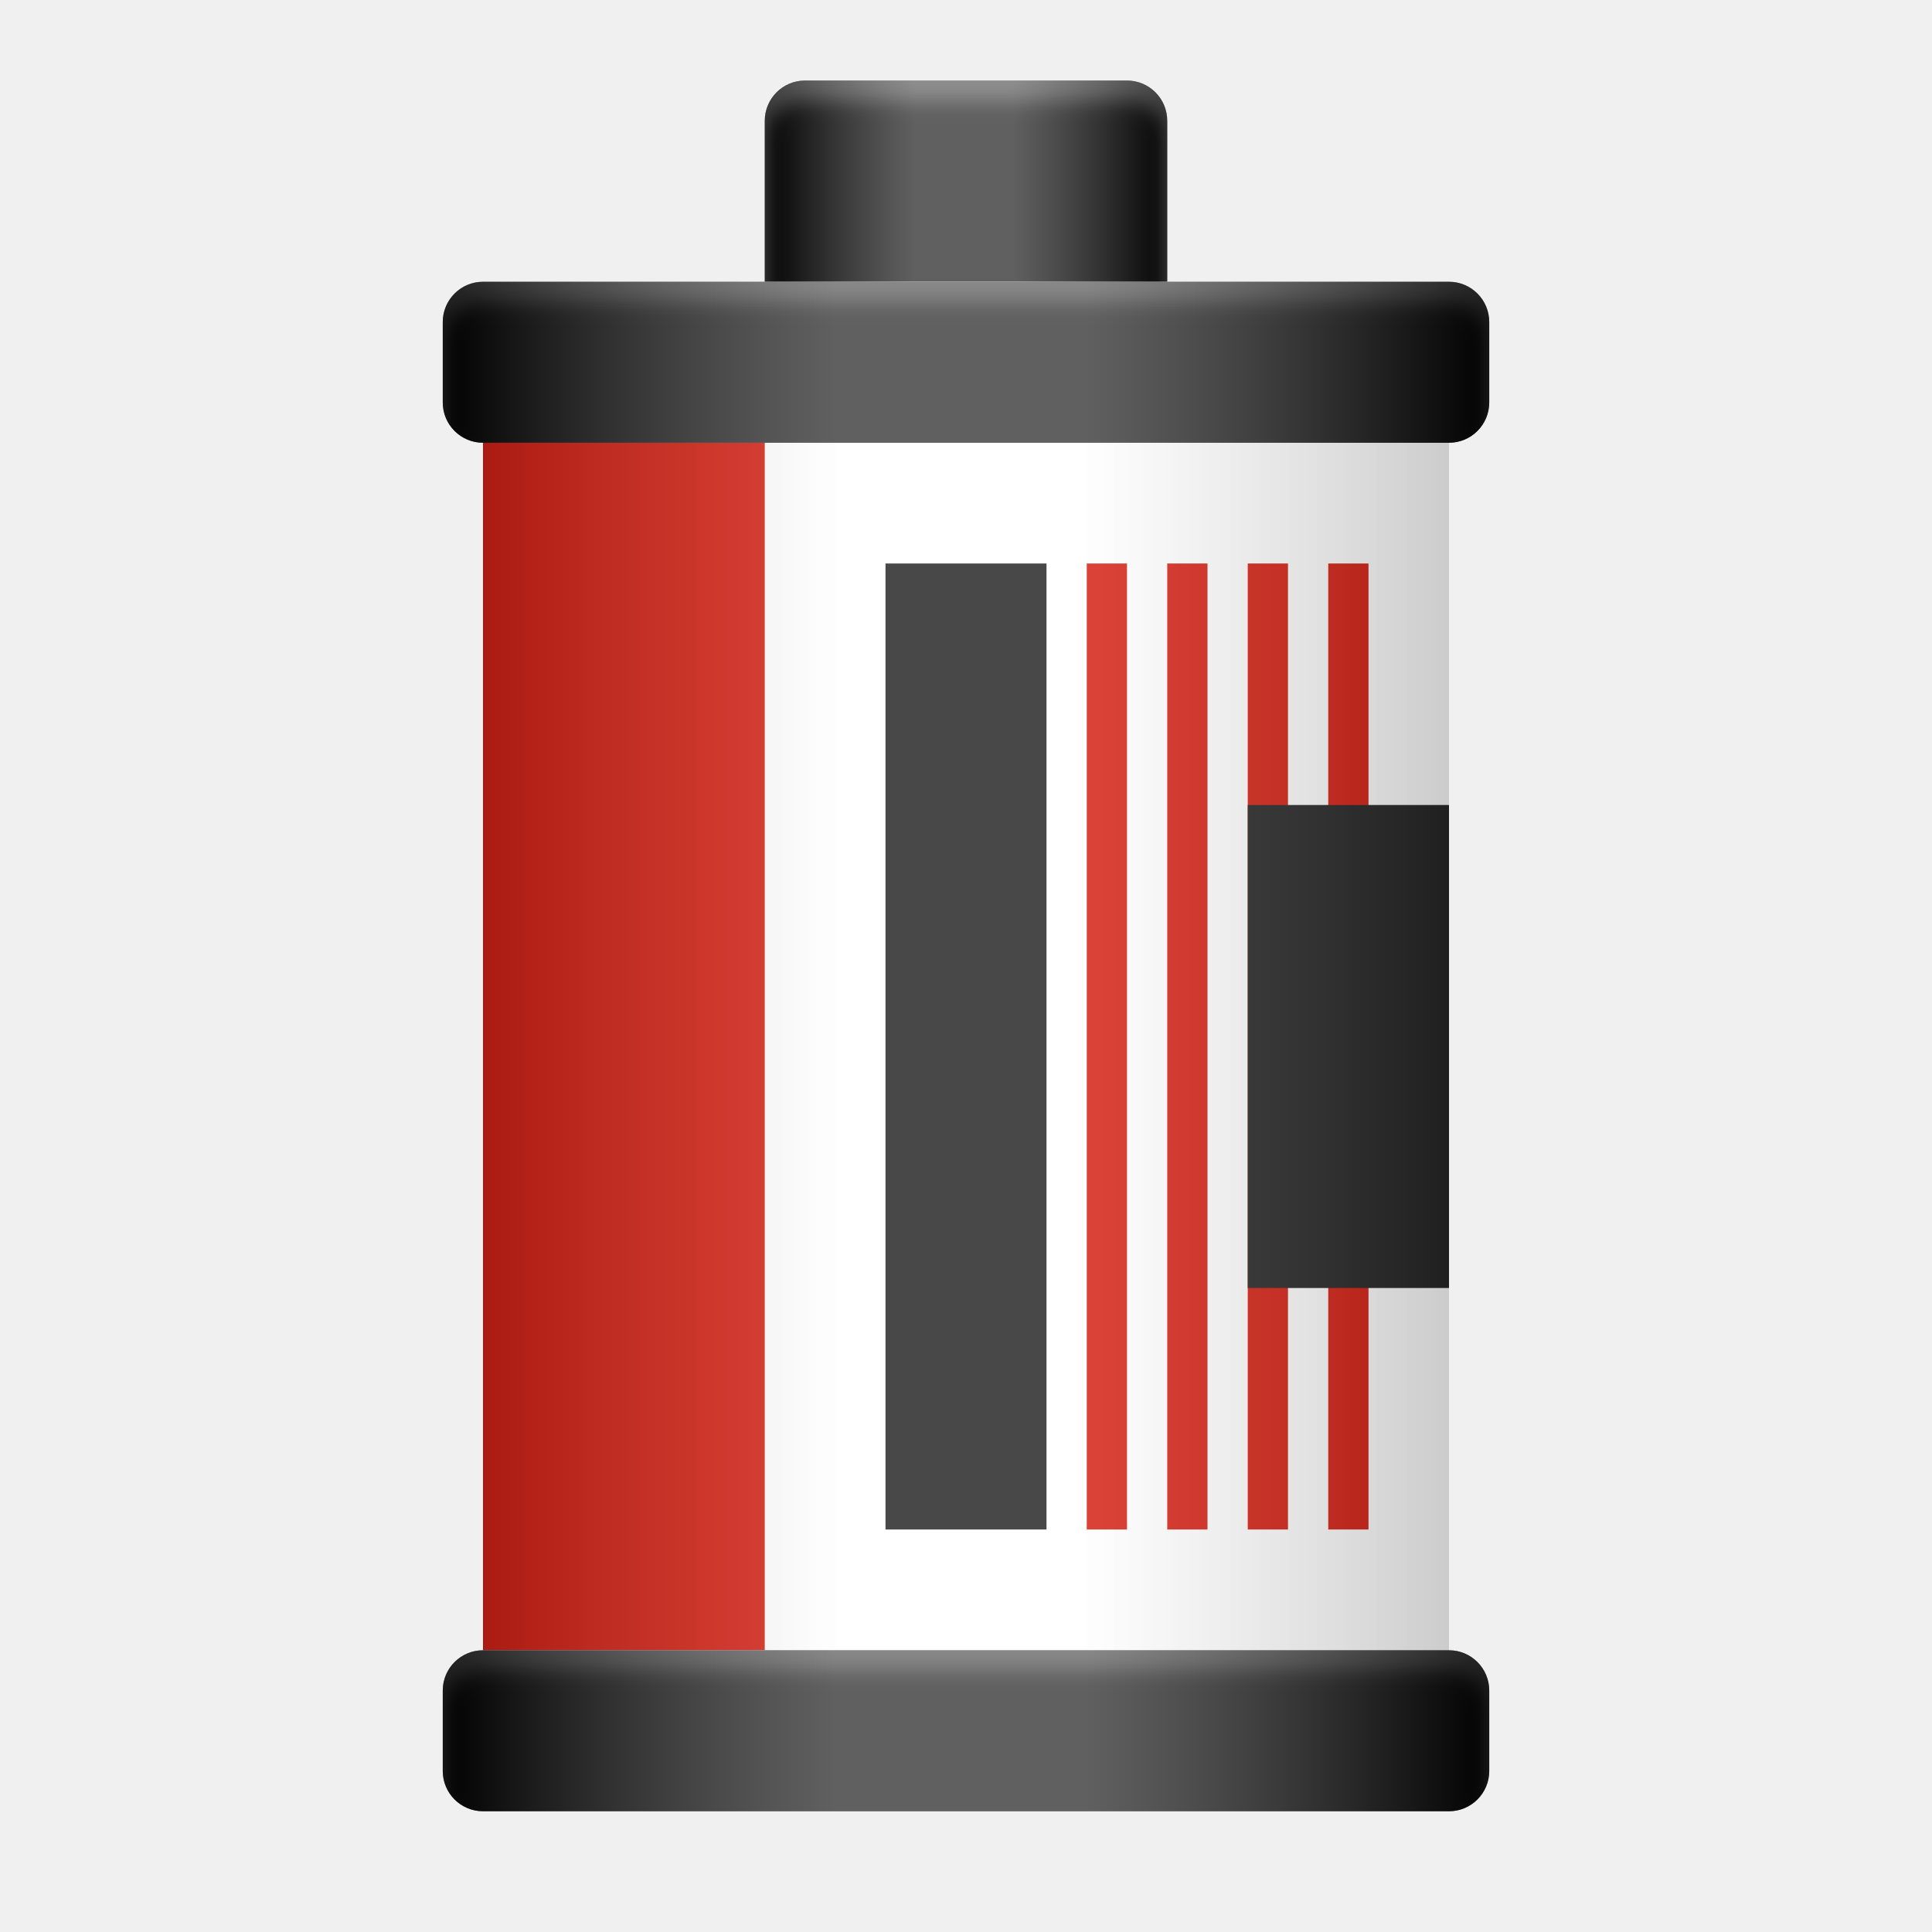
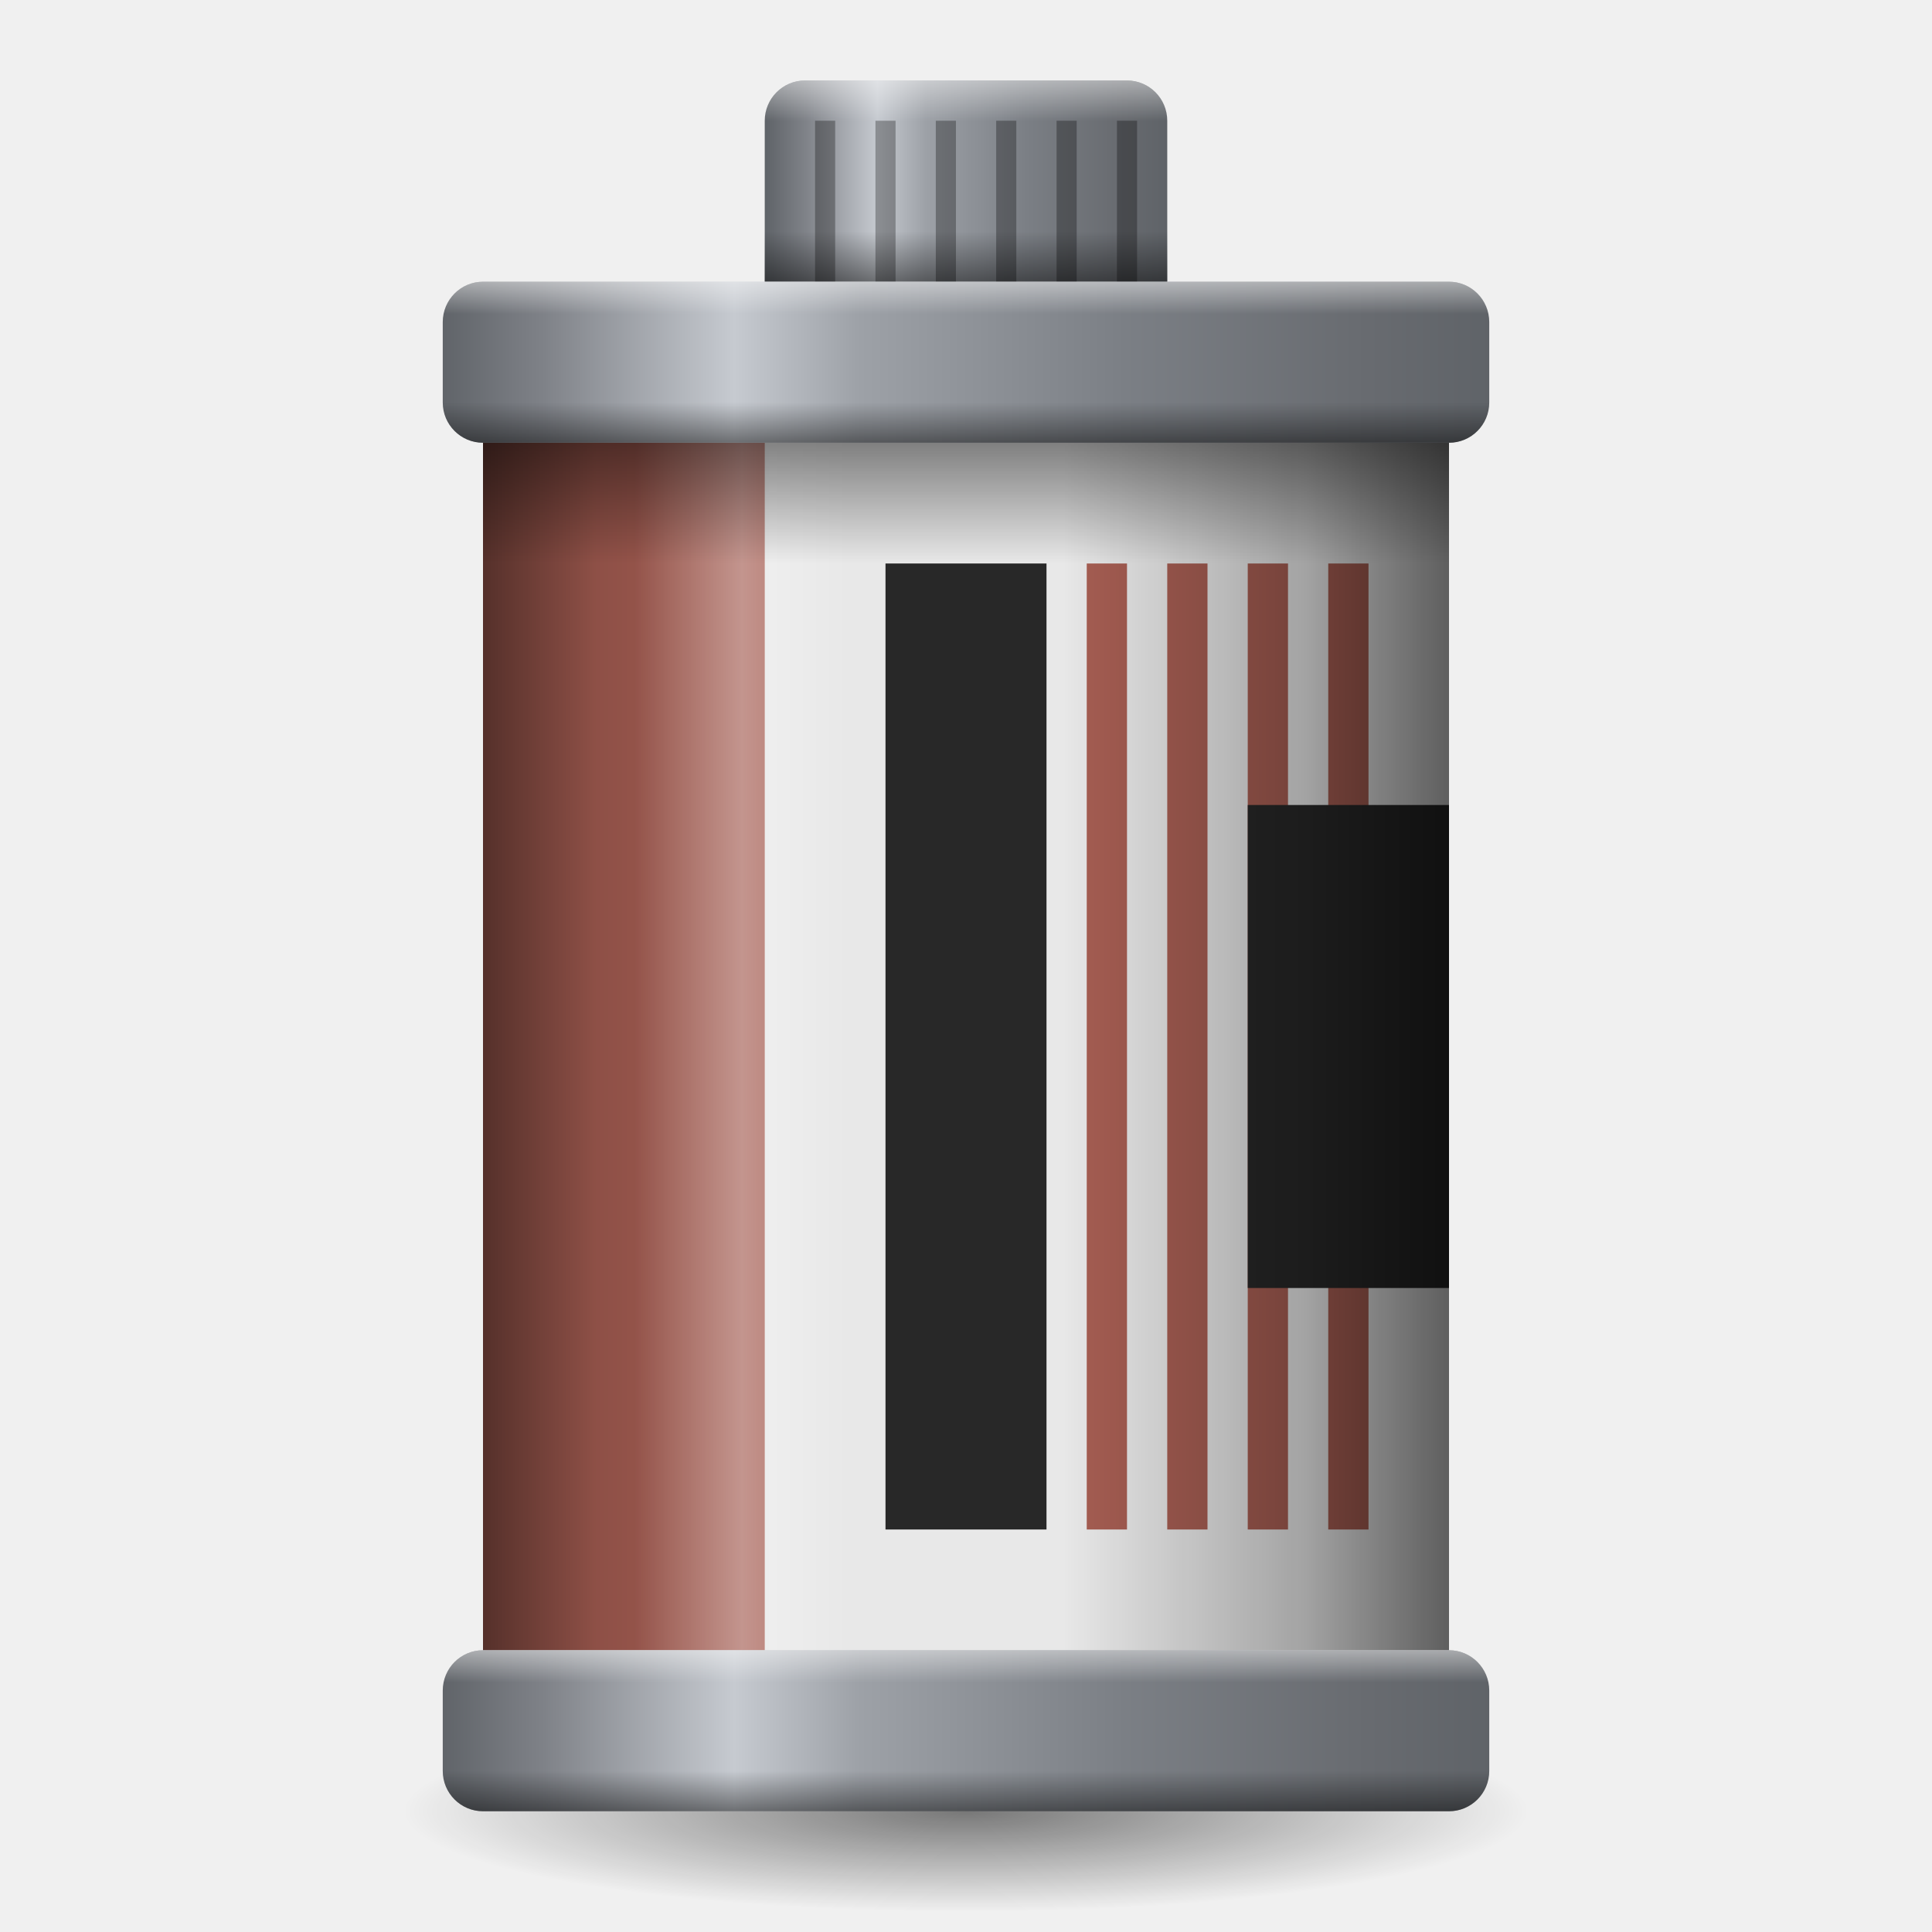
<svg xmlns="http://www.w3.org/2000/svg" width="48" height="48" viewBox="0 0 48 48" fill="none">
-   <g filter="url(#filter0_i_235_1005)">
-     <path d="M19 3C19 2.448 19.448 2 20 2H28C28.552 2 29 2.448 29 3V7H19V3Z" fill="black" />
-   </g>
-   <rect x="12" y="11" width="24" height="30" fill="white" />
-   <rect x="12" y="11" width="7" height="30" fill="#D62215" />
+   <ellipse cx="24" cy="45" rx="14" ry="2.5" fill="url(#oni-ground)" />
+   <path d="M19 3C19 2.448 19.448 2 20 2H28C28.552 2 29 2.448 29 3V7H19V3Z" fill="url(#oni-metal)" />
+   <path d="M20.5 3V7M22 3V7M23.5 3V7M25 3V7M26.5 3V7M28 3V7" stroke="#000000" stroke-opacity="0.3" stroke-width="0.5" />
+   <path d="M19 3C19 2.448 19.448 2 20 2H28C28.552 2 29 2.448 29 3V7H19V3Z" fill="url(#oni-roll)" />
+   <rect x="12" y="11" width="24" height="30" fill="#E8E8E8" />
+   <rect x="12" y="11" width="7" height="30" fill="#A75E53" />
  <rect x="22" y="14" width="4" height="24" fill="#282828" />
-   <rect x="27" y="14" width="1" height="24" fill="#D62215" />
-   <rect x="29" y="14" width="1" height="24" fill="#D62215" />
-   <rect x="31" y="14" width="1" height="24" fill="#D62215" />
-   <rect x="33" y="14" width="1" height="24" fill="#D62215" />
+   <rect x="27" y="14" width="1" height="24" fill="#A75E53" />
+   <rect x="29" y="14" width="1" height="24" fill="#A75E53" />
+   <rect x="31" y="14" width="1" height="24" fill="#A75E53" />
+   <rect x="33" y="14" width="1" height="24" fill="#A75E53" />
  <rect x="31" y="20" width="5" height="12" fill="#282828" />
-   <g filter="url(#filter1_i_235_1005)">
-     <path d="M11 8C11 7.448 11.448 7 12 7H36C36.552 7 37 7.448 37 8V10C37 10.552 36.552 11 36 11H12C11.448 11 11 10.552 11 10V8Z" fill="black" />
-     <path d="M11 42C11 41.448 11.448 41 12 41H36C36.552 41 37 41.448 37 42V44C37 44.552 36.552 45 36 45H12C11.448 45 11 44.552 11 44V42Z" fill="black" />
-   </g>
-   <g opacity="0.5" filter="url(#filter2_i_235_1005)">
-     <path d="M19 3C19 2.448 19.448 2 20 2H28C28.552 2 29 2.448 29 3V7H19V3Z" fill="url(#paint0_linear_235_1005)" />
-   </g>
-   <rect opacity="0.2" x="12" y="11" width="24" height="30" fill="url(#paint1_linear_235_1005)" />
-   <g opacity="0.5">
-     <path d="M11 8C11 7.448 11.448 7 12 7H36C36.552 7 37 7.448 37 8V10C37 10.552 36.552 11 36 11H12C11.448 11 11 10.552 11 10V8Z" fill="url(#paint2_linear_235_1005)" />
-     <path d="M11 42C11 41.448 11.448 41 12 41H36C36.552 41 37 41.448 37 42V44C37 44.552 36.552 45 36 45H12C11.448 45 11 44.552 11 44V42Z" fill="url(#paint3_linear_235_1005)" />
-   </g>
+   <rect x="12" y="11" width="24" height="30" fill="url(#oni-round)" />
+   <rect x="12" y="11" width="24" height="30" fill="url(#oni-gleam)" />
+   <rect x="12" y="11" width="24" height="3" fill="url(#oni-under)" />
+   <path d="M11 8C11 7.448 11.448 7 12 7H36C36.552 7 37 7.448 37 8V10C37 10.552 36.552 11 36 11H12C11.448 11 11 10.552 11 10V8Z" fill="url(#oni-metal)" />
+   <path d="M11 42C11 41.448 11.448 41 12 41H36C36.552 41 37 41.448 37 42V44C37 44.552 36.552 45 36 45H12C11.448 45 11 44.552 11 44V42Z" fill="url(#oni-metal)" />
+   <path d="M11 8C11 7.448 11.448 7 12 7H36C36.552 7 37 7.448 37 8V10C37 10.552 36.552 11 36 11H12C11.448 11 11 10.552 11 10V8Z" fill="url(#oni-roll)" />
+   <path d="M11 42C11 41.448 11.448 41 12 41H36C36.552 41 37 41.448 37 42V44C37 44.552 36.552 45 36 45H12C11.448 45 11 44.552 11 44V42Z" fill="url(#oni-roll)" />
  <defs>
-     <filter id="filter0_i_235_1005" x="19" y="2" width="10" height="5.5" filterUnits="userSpaceOnUse" color-interpolation-filters="sRGB">
-       <feFlood flood-opacity="0" result="BackgroundImageFix" />
-       <feBlend mode="normal" in="SourceGraphic" in2="BackgroundImageFix" result="shape" />
-       <feColorMatrix in="SourceAlpha" type="matrix" values="0 0 0 0 0 0 0 0 0 0 0 0 0 0 0 0 0 0 127 0" result="hardAlpha" />
-       <feOffset dy="0.5" />
-       <feGaussianBlur stdDeviation="0.25" />
-       <feComposite in2="hardAlpha" operator="arithmetic" k2="-1" k3="1" />
-       <feColorMatrix type="matrix" values="0 0 0 0 1 0 0 0 0 1 0 0 0 0 1 0 0 0 0.25 0" />
-       <feBlend mode="normal" in2="shape" result="effect1_innerShadow_235_1005" />
-     </filter>
-     <filter id="filter1_i_235_1005" x="11" y="7" width="26" height="38.5" filterUnits="userSpaceOnUse" color-interpolation-filters="sRGB">
-       <feFlood flood-opacity="0" result="BackgroundImageFix" />
-       <feBlend mode="normal" in="SourceGraphic" in2="BackgroundImageFix" result="shape" />
-       <feColorMatrix in="SourceAlpha" type="matrix" values="0 0 0 0 0 0 0 0 0 0 0 0 0 0 0 0 0 0 127 0" result="hardAlpha" />
-       <feOffset dy="0.5" />
-       <feGaussianBlur stdDeviation="0.25" />
-       <feComposite in2="hardAlpha" operator="arithmetic" k2="-1" k3="1" />
-       <feColorMatrix type="matrix" values="0 0 0 0 1 0 0 0 0 1 0 0 0 0 1 0 0 0 0.25 0" />
-       <feBlend mode="normal" in2="shape" result="effect1_innerShadow_235_1005" />
-     </filter>
-     <filter id="filter2_i_235_1005" x="19" y="2" width="10" height="5.5" filterUnits="userSpaceOnUse" color-interpolation-filters="sRGB">
-       <feFlood flood-opacity="0" result="BackgroundImageFix" />
-       <feBlend mode="normal" in="SourceGraphic" in2="BackgroundImageFix" result="shape" />
-       <feColorMatrix in="SourceAlpha" type="matrix" values="0 0 0 0 0 0 0 0 0 0 0 0 0 0 0 0 0 0 127 0" result="hardAlpha" />
-       <feOffset dy="0.5" />
-       <feGaussianBlur stdDeviation="0.25" />
-       <feComposite in2="hardAlpha" operator="arithmetic" k2="-1" k3="1" />
-       <feColorMatrix type="matrix" values="0 0 0 0 1 0 0 0 0 1 0 0 0 0 1 0 0 0 0.25 0" />
-       <feBlend mode="normal" in2="shape" result="effect1_innerShadow_235_1005" />
-     </filter>
-     <linearGradient id="paint0_linear_235_1005" x1="19" y1="8.842" x2="29" y2="8.842" gradientUnits="userSpaceOnUse">
-       <stop />
-       <stop offset="0.375" stop-color="white" stop-opacity="0.75" />
-       <stop offset="0.615" stop-color="white" stop-opacity="0.75" />
-       <stop offset="1" />
+     <radialGradient id="oni-ground" cx="0.5" cy="0.5" r="0.5">
+       <stop stop-color="#000000" stop-opacity="0.5" />
+       <stop offset="1" stop-color="#000000" stop-opacity="0" />
+     </radialGradient>
+     <linearGradient id="oni-metal" x1="0" y1="0" x2="1" y2="0">
+       <stop offset="0" stop-color="#5F6368" />
+       <stop offset="0.1" stop-color="#7F8288" />
+       <stop offset="0.28" stop-color="#C6CAD0" />
+       <stop offset="0.4" stop-color="#9DA1A7" />
+       <stop offset="0.65" stop-color="#7B7F85" />
+       <stop offset="0.88" stop-color="#686B70" />
+       <stop offset="1" stop-color="#5F6368" />
    </linearGradient>
-     <linearGradient id="paint1_linear_235_1005" x1="12" y1="146" x2="36" y2="146" gradientUnits="userSpaceOnUse">
-       <stop />
-       <stop offset="0.375" stop-color="white" stop-opacity="0.75" />
-       <stop offset="0.615" stop-color="white" stop-opacity="0.75" />
-       <stop offset="1" />
+     <linearGradient id="oni-roll" x1="0" y1="0" x2="0" y2="1">
+       <stop stop-color="#FFFFFF" stop-opacity="0.45" />
+       <stop offset="0.2" stop-color="#FFFFFF" stop-opacity="0" />
+       <stop offset="0.75" stop-color="#000000" stop-opacity="0" />
+       <stop offset="1" stop-color="#000000" stop-opacity="0.45" />
    </linearGradient>
-     <linearGradient id="paint2_linear_235_1005" x1="11" y1="59" x2="37" y2="59" gradientUnits="userSpaceOnUse">
-       <stop />
-       <stop offset="0.375" stop-color="white" stop-opacity="0.75" />
-       <stop offset="0.615" stop-color="white" stop-opacity="0.75" />
-       <stop offset="1" />
+     <linearGradient id="oni-round" x1="0" y1="0" x2="1" y2="0">
+       <stop stop-color="#000000" stop-opacity="0.5" />
+       <stop offset="0.12" stop-color="#000000" stop-opacity="0.15" />
+       <stop offset="0.3" stop-color="#000000" stop-opacity="0" />
+       <stop offset="0.6" stop-color="#000000" stop-opacity="0" />
+       <stop offset="0.85" stop-color="#000000" stop-opacity="0.3" />
+       <stop offset="1" stop-color="#000000" stop-opacity="0.6" />
    </linearGradient>
-     <linearGradient id="paint3_linear_235_1005" x1="11" y1="59" x2="37" y2="59" gradientUnits="userSpaceOnUse">
-       <stop />
-       <stop offset="0.375" stop-color="white" stop-opacity="0.75" />
-       <stop offset="0.615" stop-color="white" stop-opacity="0.75" />
-       <stop offset="1" />
+     <linearGradient id="oni-gleam" x1="0" y1="0" x2="1" y2="0">
+       <stop offset="0.16" stop-color="#FFFFFF" stop-opacity="0" />
+       <stop offset="0.27" stop-color="#FFFFFF" stop-opacity="0.35" />
+       <stop offset="0.38" stop-color="#FFFFFF" stop-opacity="0" />
+     </linearGradient>
+     <linearGradient id="oni-under" x1="0" y1="0" x2="0" y2="1">
+       <stop stop-color="#000000" stop-opacity="0.45" />
+       <stop offset="1" stop-color="#000000" stop-opacity="0" />
    </linearGradient>
  </defs>
</svg>
